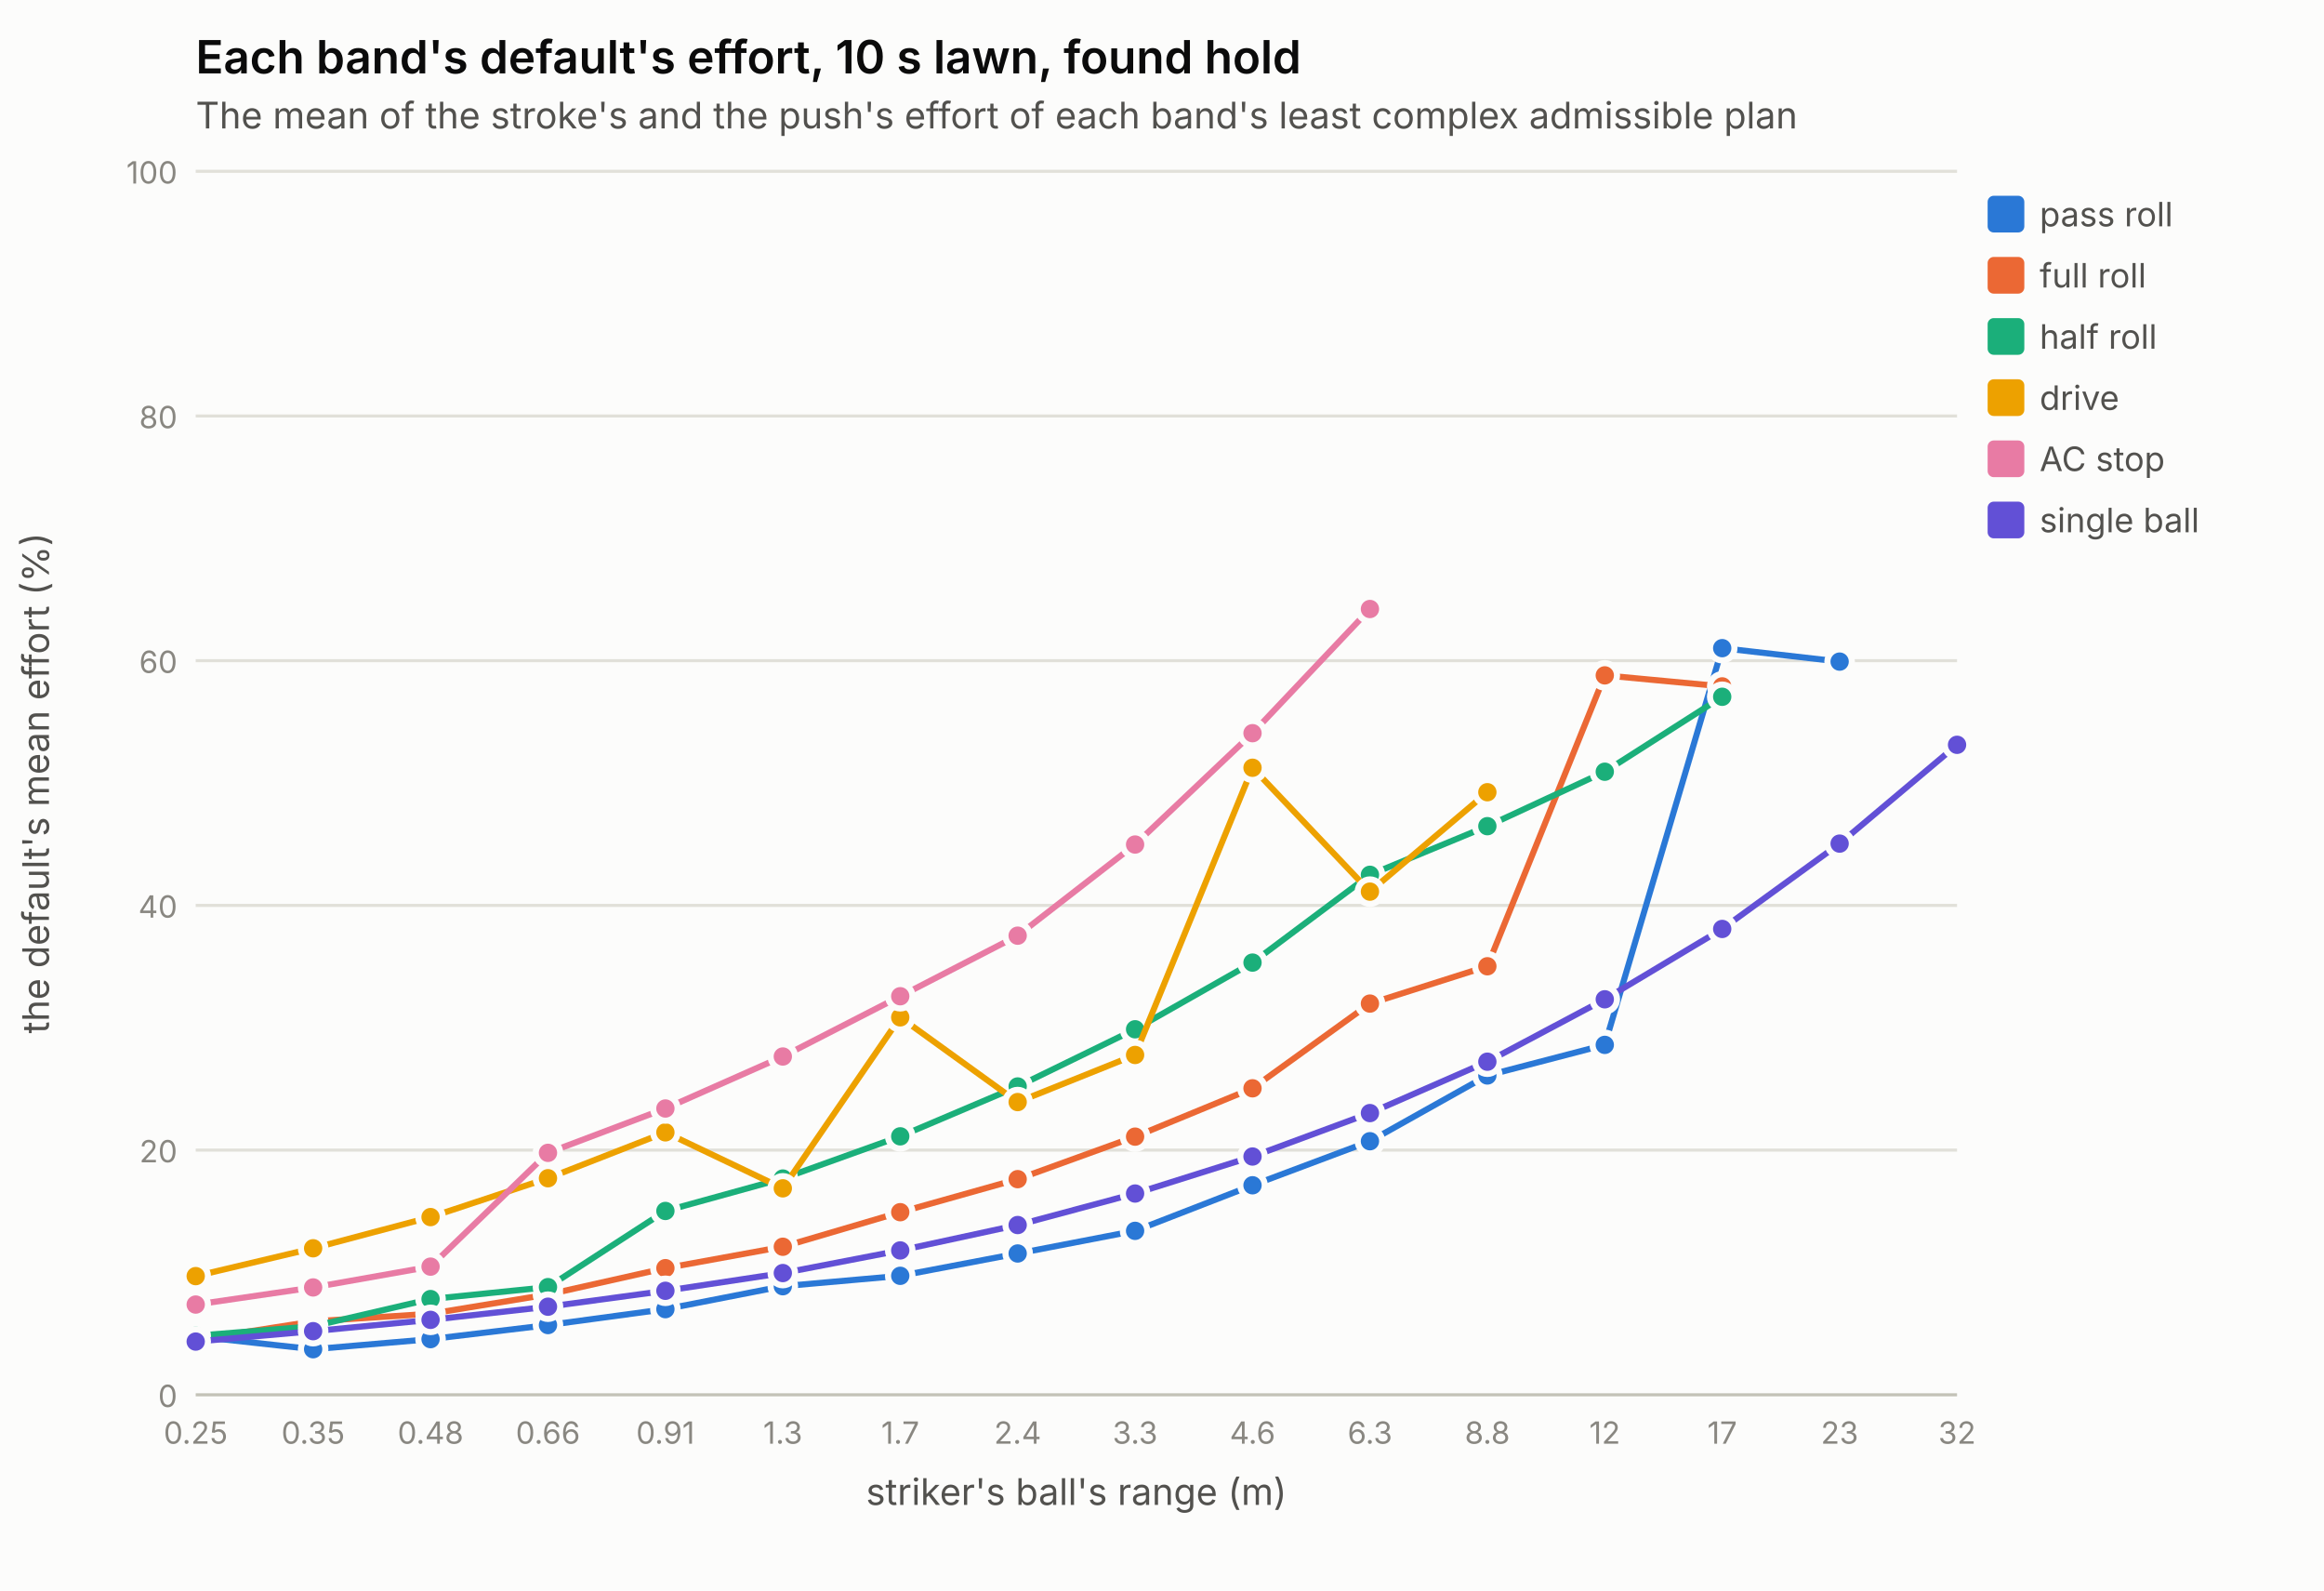
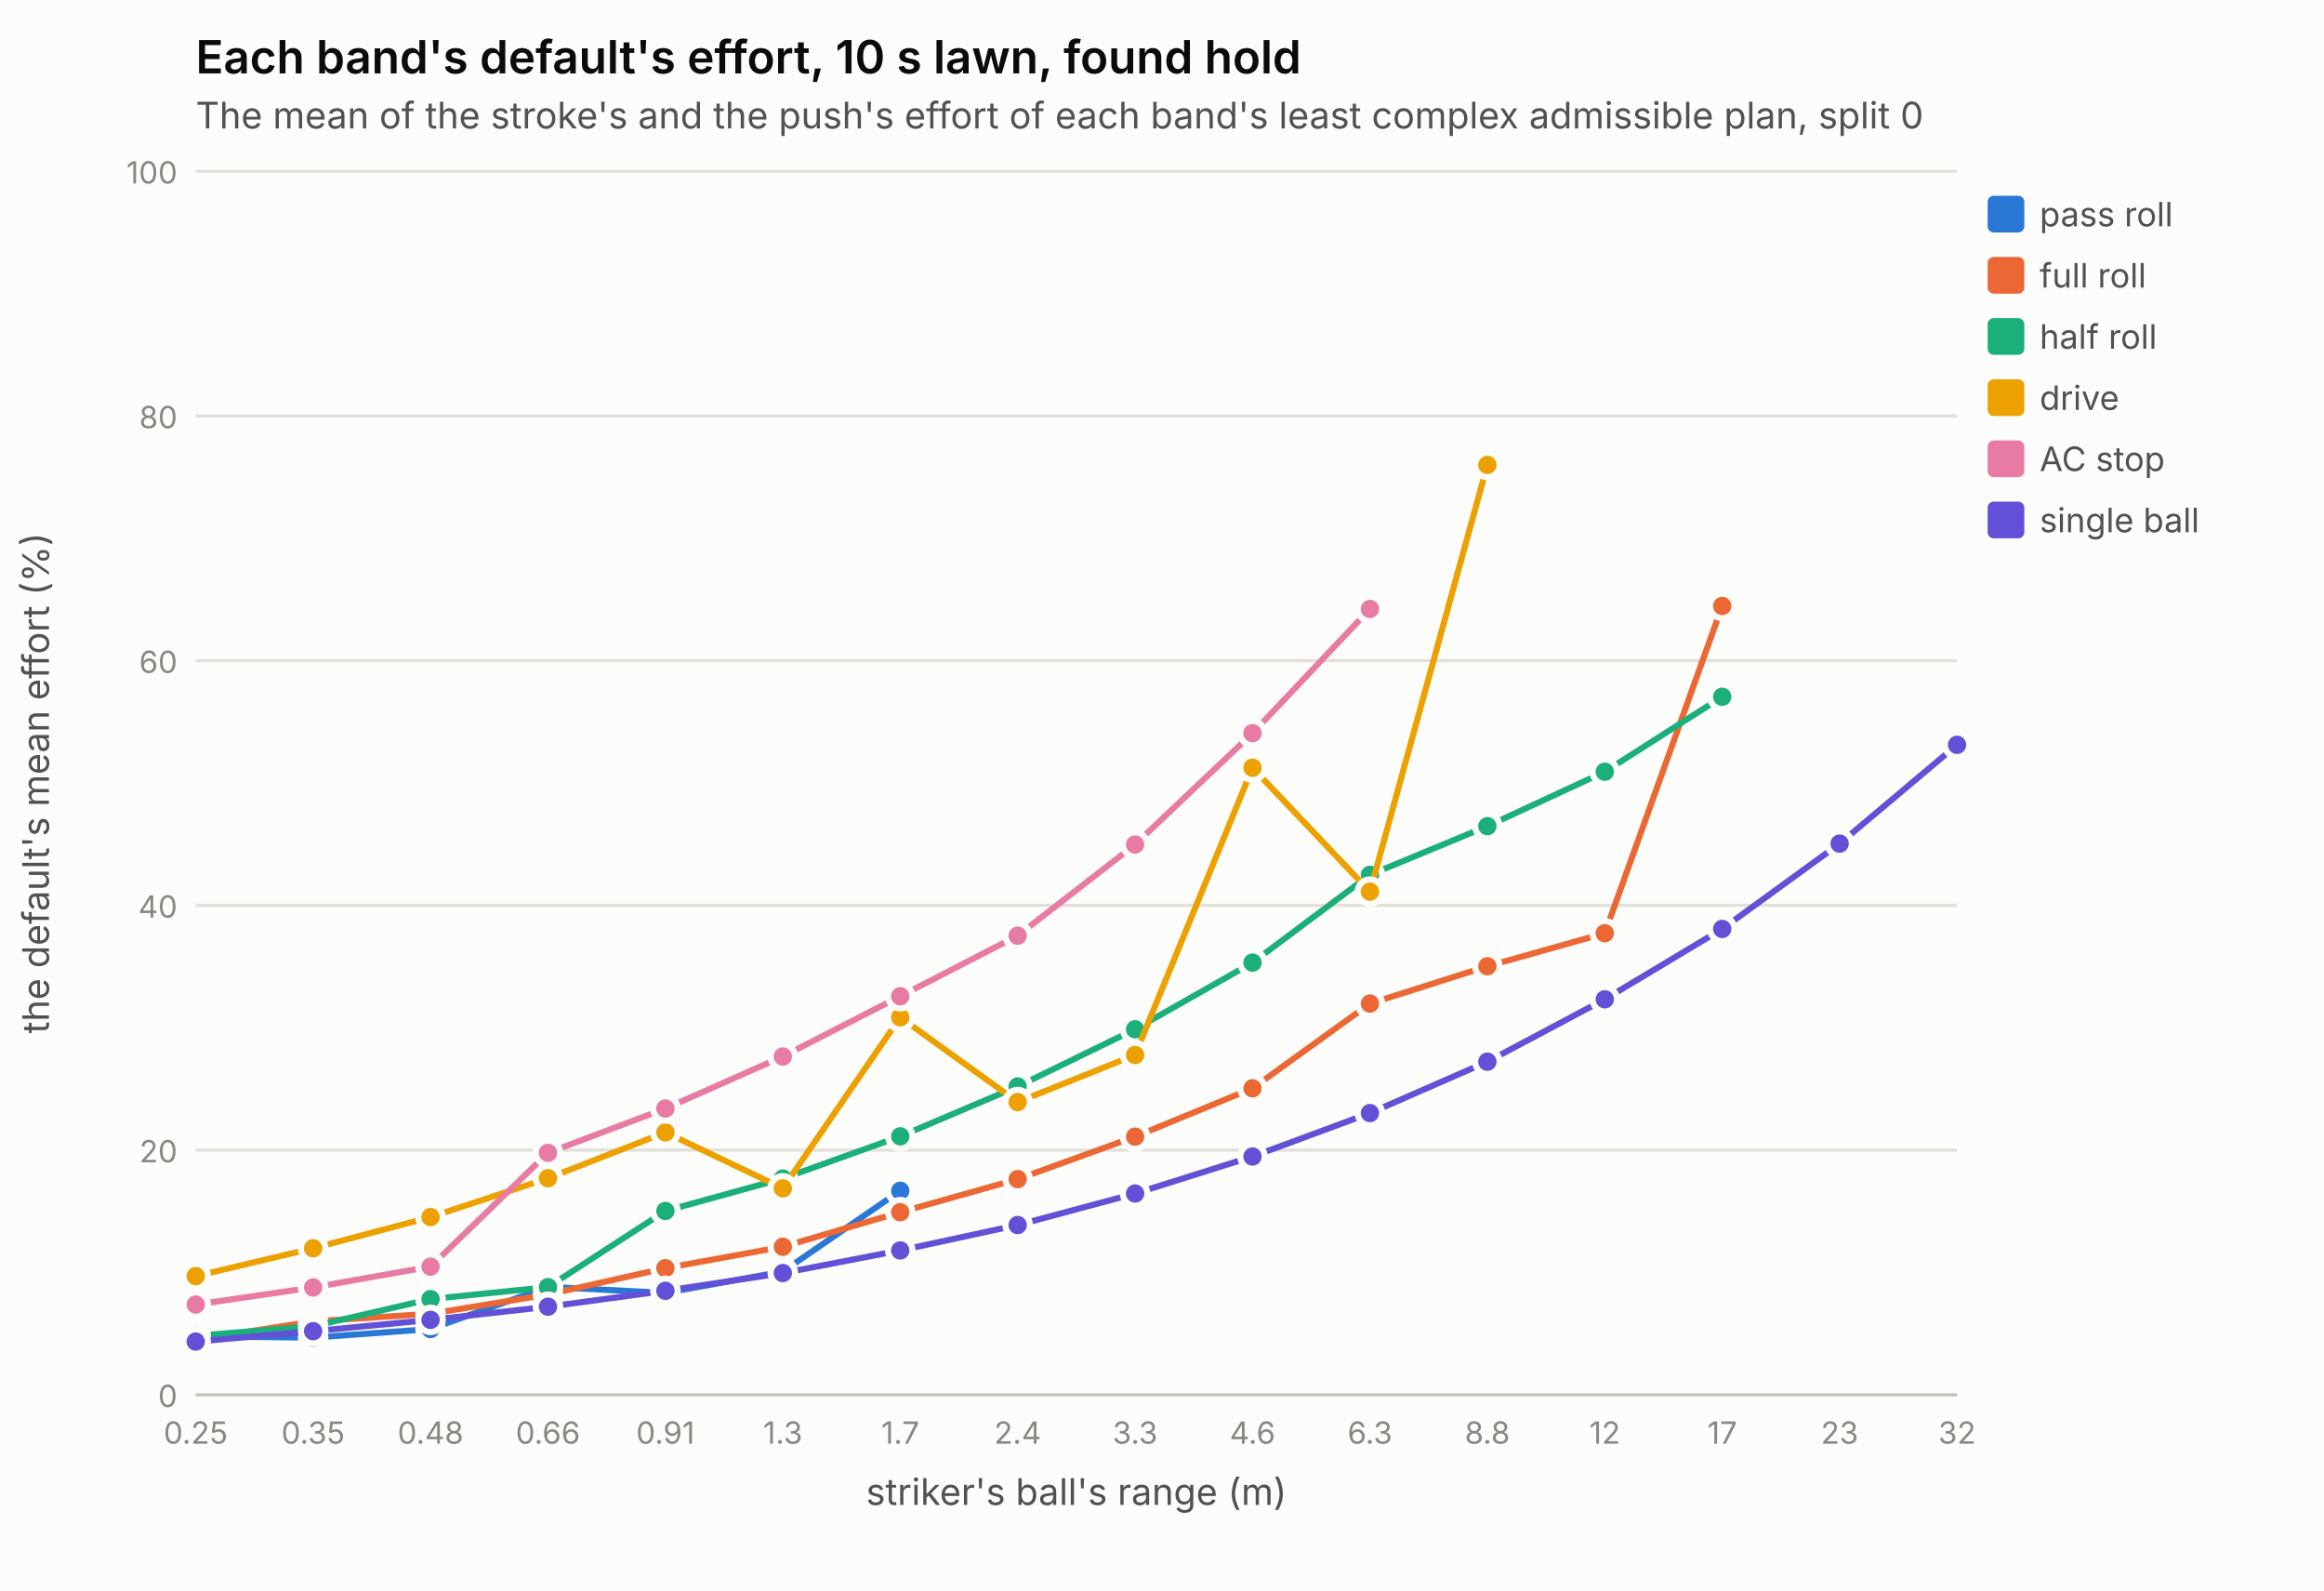
<svg xmlns="http://www.w3.org/2000/svg" viewBox="0 0 760 520" width="760" height="520" font-family="system-ui, -apple-system, Segoe UI, sans-serif" role="img" aria-label="Each band's default's effort, 10 s lawn, found hold">
  <rect width="760" height="520" fill="#fcfcfb" />
  <text x="64" y="24" font-size="15" font-weight="600" fill="#0b0b0b">Each band's default's effort, 10 s lawn, found hold</text>
-   <text x="64" y="42" font-size="12" fill="#52514e">The mean of the stroke's and the push's effort of each band's least complex admissible plan</text>
+   <text x="64" y="42" font-size="12" fill="#52514e">The mean of the stroke's and the push's effort of each band's least complex admissible plan, split 0</text>
  <line x1="64" x2="640" y1="456" y2="456" stroke="#c3c2b7" />
  <text x="58" y="460" font-size="10" text-anchor="end" fill="#898781">0</text>
  <line x1="64" x2="640" y1="376" y2="376" stroke="#e1e0d9" />
  <text x="58" y="380" font-size="10" text-anchor="end" fill="#898781">20</text>
  <line x1="64" x2="640" y1="296" y2="296" stroke="#e1e0d9" />
  <text x="58" y="300" font-size="10" text-anchor="end" fill="#898781">40</text>
  <line x1="64" x2="640" y1="216" y2="216" stroke="#e1e0d9" />
  <text x="58" y="220" font-size="10" text-anchor="end" fill="#898781">60</text>
  <line x1="64" x2="640" y1="136" y2="136" stroke="#e1e0d9" />
  <text x="58" y="140" font-size="10" text-anchor="end" fill="#898781">80</text>
  <line x1="64" x2="640" y1="56" y2="56" stroke="#e1e0d9" />
  <text x="58" y="60" font-size="10" text-anchor="end" fill="#898781">100</text>
  <text x="64.0" y="472" font-size="10" text-anchor="middle" fill="#898781">0.25</text>
  <text x="102.4" y="472" font-size="10" text-anchor="middle" fill="#898781">0.35</text>
  <text x="140.8" y="472" font-size="10" text-anchor="middle" fill="#898781">0.48</text>
  <text x="179.2" y="472" font-size="10" text-anchor="middle" fill="#898781">0.66</text>
  <text x="217.6" y="472" font-size="10" text-anchor="middle" fill="#898781">0.91</text>
  <text x="256.0" y="472" font-size="10" text-anchor="middle" fill="#898781">1.3</text>
  <text x="294.4" y="472" font-size="10" text-anchor="middle" fill="#898781">1.7</text>
  <text x="332.8" y="472" font-size="10" text-anchor="middle" fill="#898781">2.4</text>
  <text x="371.2" y="472" font-size="10" text-anchor="middle" fill="#898781">3.3</text>
  <text x="409.6" y="472" font-size="10" text-anchor="middle" fill="#898781">4.6</text>
  <text x="448.0" y="472" font-size="10" text-anchor="middle" fill="#898781">6.3</text>
  <text x="486.4" y="472" font-size="10" text-anchor="middle" fill="#898781">8.8</text>
  <text x="524.8" y="472" font-size="10" text-anchor="middle" fill="#898781">12</text>
  <text x="563.2" y="472" font-size="10" text-anchor="middle" fill="#898781">17</text>
  <text x="601.6" y="472" font-size="10" text-anchor="middle" fill="#898781">23</text>
  <text x="640.0" y="472" font-size="10" text-anchor="middle" fill="#898781">32</text>
-   <path d="M64.0,436.9 L102.4,441.1 L140.8,437.8 L179.2,433.2 L217.6,428.0 L256.0,420.5 L294.4,417.1 L332.8,409.8 L371.2,402.4 L409.6,387.5 L448.0,373.1 L486.4,351.6 L524.8,341.6 L563.2,211.9 L601.6,216.3" fill="none" stroke="#2a78d6" stroke-width="2" />
+   <path d="M64.0,436.9 L102.4,437.3 L140.8,434.5 L179.2,420.7 L217.6,422.7 L256.0,415.7 L294.4,389.3" fill="none" stroke="#2a78d6" stroke-width="2" />
  <circle cx="64.0" cy="436.9" r="4" fill="#2a78d6" stroke="#fcfcfb" stroke-width="2" />
-   <circle cx="102.4" cy="441.1" r="4" fill="#2a78d6" stroke="#fcfcfb" stroke-width="2" />
-   <circle cx="140.8" cy="437.8" r="4" fill="#2a78d6" stroke="#fcfcfb" stroke-width="2" />
-   <circle cx="179.2" cy="433.2" r="4" fill="#2a78d6" stroke="#fcfcfb" stroke-width="2" />
-   <circle cx="217.6" cy="428.0" r="4" fill="#2a78d6" stroke="#fcfcfb" stroke-width="2" />
-   <circle cx="256.0" cy="420.5" r="4" fill="#2a78d6" stroke="#fcfcfb" stroke-width="2" />
-   <circle cx="294.4" cy="417.1" r="4" fill="#2a78d6" stroke="#fcfcfb" stroke-width="2" />
-   <circle cx="332.8" cy="409.8" r="4" fill="#2a78d6" stroke="#fcfcfb" stroke-width="2" />
-   <circle cx="371.2" cy="402.4" r="4" fill="#2a78d6" stroke="#fcfcfb" stroke-width="2" />
-   <circle cx="409.6" cy="387.5" r="4" fill="#2a78d6" stroke="#fcfcfb" stroke-width="2" />
-   <circle cx="448.0" cy="373.1" r="4" fill="#2a78d6" stroke="#fcfcfb" stroke-width="2" />
-   <circle cx="486.4" cy="351.6" r="4" fill="#2a78d6" stroke="#fcfcfb" stroke-width="2" />
-   <circle cx="524.8" cy="341.6" r="4" fill="#2a78d6" stroke="#fcfcfb" stroke-width="2" />
-   <circle cx="563.2" cy="211.9" r="4" fill="#2a78d6" stroke="#fcfcfb" stroke-width="2" />
-   <circle cx="601.6" cy="216.3" r="4" fill="#2a78d6" stroke="#fcfcfb" stroke-width="2" />
-   <path d="M64.0,438.0 L102.4,432.0 L140.8,429.5 L179.2,423.2 L217.6,414.6 L256.0,407.6 L294.4,396.3 L332.8,385.5 L371.2,371.6 L409.6,355.8 L448.0,328.1 L486.4,315.9 L524.8,220.8 L563.2,224.4" fill="none" stroke="#eb6834" stroke-width="2" />
+   <circle cx="102.4" cy="437.3" r="4" fill="#2a78d6" stroke="#fcfcfb" stroke-width="2" />
+   <circle cx="140.8" cy="434.5" r="4" fill="#2a78d6" stroke="#fcfcfb" stroke-width="2" />
+   <circle cx="179.2" cy="420.7" r="4" fill="#2a78d6" stroke="#fcfcfb" stroke-width="2" />
+   <circle cx="217.6" cy="422.7" r="4" fill="#2a78d6" stroke="#fcfcfb" stroke-width="2" />
+   <circle cx="256.0" cy="415.7" r="4" fill="#2a78d6" stroke="#fcfcfb" stroke-width="2" />
+   <circle cx="294.4" cy="389.3" r="4" fill="#2a78d6" stroke="#fcfcfb" stroke-width="2" />
+   <path d="M64.0,438.0 L102.4,432.0 L140.8,429.5 L179.2,423.2 L217.6,414.6 L256.0,407.6 L294.4,396.3 L332.8,385.5 L371.2,371.6 L409.6,355.8 L448.0,328.1 L486.4,315.9 L524.8,305.1 L563.2,198.1" fill="none" stroke="#eb6834" stroke-width="2" />
  <circle cx="64.0" cy="438.0" r="4" fill="#eb6834" stroke="#fcfcfb" stroke-width="2" />
  <circle cx="102.4" cy="432.0" r="4" fill="#eb6834" stroke="#fcfcfb" stroke-width="2" />
  <circle cx="140.8" cy="429.5" r="4" fill="#eb6834" stroke="#fcfcfb" stroke-width="2" />
  <circle cx="179.2" cy="423.2" r="4" fill="#eb6834" stroke="#fcfcfb" stroke-width="2" />
  <circle cx="217.6" cy="414.6" r="4" fill="#eb6834" stroke="#fcfcfb" stroke-width="2" />
  <circle cx="256.0" cy="407.6" r="4" fill="#eb6834" stroke="#fcfcfb" stroke-width="2" />
  <circle cx="294.4" cy="396.3" r="4" fill="#eb6834" stroke="#fcfcfb" stroke-width="2" />
  <circle cx="332.8" cy="385.5" r="4" fill="#eb6834" stroke="#fcfcfb" stroke-width="2" />
  <circle cx="371.2" cy="371.6" r="4" fill="#eb6834" stroke="#fcfcfb" stroke-width="2" />
  <circle cx="409.6" cy="355.8" r="4" fill="#eb6834" stroke="#fcfcfb" stroke-width="2" />
  <circle cx="448.0" cy="328.1" r="4" fill="#eb6834" stroke="#fcfcfb" stroke-width="2" />
  <circle cx="486.4" cy="315.9" r="4" fill="#eb6834" stroke="#fcfcfb" stroke-width="2" />
-   <circle cx="524.8" cy="220.8" r="4" fill="#eb6834" stroke="#fcfcfb" stroke-width="2" />
-   <circle cx="563.2" cy="224.4" r="4" fill="#eb6834" stroke="#fcfcfb" stroke-width="2" />
+   <circle cx="524.8" cy="305.1" r="4" fill="#eb6834" stroke="#fcfcfb" stroke-width="2" />
+   <circle cx="563.2" cy="198.1" r="4" fill="#eb6834" stroke="#fcfcfb" stroke-width="2" />
  <path d="M64.0,436.7 L102.4,433.6 L140.8,424.7 L179.2,420.8 L217.6,395.9 L256.0,385.3 L294.4,371.5 L332.8,355.2 L371.2,336.5 L409.6,314.7 L448.0,286.0 L486.4,270.1 L524.8,252.3 L563.2,227.8" fill="none" stroke="#1baf7a" stroke-width="2" />
  <circle cx="64.0" cy="436.7" r="4" fill="#1baf7a" stroke="#fcfcfb" stroke-width="2" />
  <circle cx="102.4" cy="433.6" r="4" fill="#1baf7a" stroke="#fcfcfb" stroke-width="2" />
  <circle cx="140.8" cy="424.7" r="4" fill="#1baf7a" stroke="#fcfcfb" stroke-width="2" />
  <circle cx="179.2" cy="420.8" r="4" fill="#1baf7a" stroke="#fcfcfb" stroke-width="2" />
  <circle cx="217.6" cy="395.9" r="4" fill="#1baf7a" stroke="#fcfcfb" stroke-width="2" />
  <circle cx="256.0" cy="385.3" r="4" fill="#1baf7a" stroke="#fcfcfb" stroke-width="2" />
  <circle cx="294.4" cy="371.5" r="4" fill="#1baf7a" stroke="#fcfcfb" stroke-width="2" />
  <circle cx="332.8" cy="355.2" r="4" fill="#1baf7a" stroke="#fcfcfb" stroke-width="2" />
  <circle cx="371.2" cy="336.5" r="4" fill="#1baf7a" stroke="#fcfcfb" stroke-width="2" />
  <circle cx="409.6" cy="314.7" r="4" fill="#1baf7a" stroke="#fcfcfb" stroke-width="2" />
  <circle cx="448.0" cy="286.0" r="4" fill="#1baf7a" stroke="#fcfcfb" stroke-width="2" />
  <circle cx="486.4" cy="270.1" r="4" fill="#1baf7a" stroke="#fcfcfb" stroke-width="2" />
  <circle cx="524.8" cy="252.3" r="4" fill="#1baf7a" stroke="#fcfcfb" stroke-width="2" />
  <circle cx="563.2" cy="227.8" r="4" fill="#1baf7a" stroke="#fcfcfb" stroke-width="2" />
-   <path d="M64.0,417.2 L102.4,408.1 L140.8,397.9 L179.2,385.2 L217.6,370.2 L256.0,388.5 L294.4,332.6 L332.8,360.3 L371.2,344.9 L409.6,251.0 L448.0,291.5 L486.4,259.0" fill="none" stroke="#eda100" stroke-width="2" />
+   <path d="M64.0,417.2 L102.4,408.1 L140.8,397.9 L179.2,385.2 L217.6,370.2 L256.0,388.5 L294.4,332.6 L332.8,360.3 L371.2,344.9 L409.6,251.0 L448.0,291.5 L486.4,152.0" fill="none" stroke="#eda100" stroke-width="2" />
  <circle cx="64.0" cy="417.2" r="4" fill="#eda100" stroke="#fcfcfb" stroke-width="2" />
  <circle cx="102.4" cy="408.1" r="4" fill="#eda100" stroke="#fcfcfb" stroke-width="2" />
  <circle cx="140.8" cy="397.9" r="4" fill="#eda100" stroke="#fcfcfb" stroke-width="2" />
  <circle cx="179.2" cy="385.2" r="4" fill="#eda100" stroke="#fcfcfb" stroke-width="2" />
  <circle cx="217.6" cy="370.2" r="4" fill="#eda100" stroke="#fcfcfb" stroke-width="2" />
  <circle cx="256.0" cy="388.5" r="4" fill="#eda100" stroke="#fcfcfb" stroke-width="2" />
  <circle cx="294.4" cy="332.6" r="4" fill="#eda100" stroke="#fcfcfb" stroke-width="2" />
  <circle cx="332.8" cy="360.3" r="4" fill="#eda100" stroke="#fcfcfb" stroke-width="2" />
  <circle cx="371.2" cy="344.9" r="4" fill="#eda100" stroke="#fcfcfb" stroke-width="2" />
  <circle cx="409.6" cy="251.0" r="4" fill="#eda100" stroke="#fcfcfb" stroke-width="2" />
  <circle cx="448.0" cy="291.5" r="4" fill="#eda100" stroke="#fcfcfb" stroke-width="2" />
-   <circle cx="486.4" cy="259.0" r="4" fill="#eda100" stroke="#fcfcfb" stroke-width="2" />
+   <circle cx="486.4" cy="152.0" r="4" fill="#eda100" stroke="#fcfcfb" stroke-width="2" />
  <path d="M64.0,426.5 L102.4,420.9 L140.8,414.1 L179.2,376.9 L217.6,362.4 L256.0,345.4 L294.4,325.7 L332.8,305.9 L371.2,276.1 L409.6,239.7 L448.0,199.1" fill="none" stroke="#e87ba4" stroke-width="2" />
  <circle cx="64.0" cy="426.5" r="4" fill="#e87ba4" stroke="#fcfcfb" stroke-width="2" />
  <circle cx="102.4" cy="420.9" r="4" fill="#e87ba4" stroke="#fcfcfb" stroke-width="2" />
  <circle cx="140.8" cy="414.1" r="4" fill="#e87ba4" stroke="#fcfcfb" stroke-width="2" />
  <circle cx="179.2" cy="376.9" r="4" fill="#e87ba4" stroke="#fcfcfb" stroke-width="2" />
  <circle cx="217.6" cy="362.4" r="4" fill="#e87ba4" stroke="#fcfcfb" stroke-width="2" />
  <circle cx="256.0" cy="345.4" r="4" fill="#e87ba4" stroke="#fcfcfb" stroke-width="2" />
  <circle cx="294.4" cy="325.7" r="4" fill="#e87ba4" stroke="#fcfcfb" stroke-width="2" />
  <circle cx="332.8" cy="305.9" r="4" fill="#e87ba4" stroke="#fcfcfb" stroke-width="2" />
  <circle cx="371.2" cy="276.1" r="4" fill="#e87ba4" stroke="#fcfcfb" stroke-width="2" />
  <circle cx="409.6" cy="239.7" r="4" fill="#e87ba4" stroke="#fcfcfb" stroke-width="2" />
  <circle cx="448.0" cy="199.1" r="4" fill="#e87ba4" stroke="#fcfcfb" stroke-width="2" />
  <path d="M64.0,438.6 L102.4,435.2 L140.8,431.5 L179.2,427.2 L217.6,422.0 L256.0,416.2 L294.4,408.8 L332.8,400.5 L371.2,390.2 L409.6,378.1 L448.0,363.9 L486.4,347.1 L524.8,326.7 L563.2,303.7 L601.6,275.8 L640.0,243.5" fill="none" stroke="#6250d6" stroke-width="2" />
  <circle cx="64.0" cy="438.6" r="4" fill="#6250d6" stroke="#fcfcfb" stroke-width="2" />
  <circle cx="102.4" cy="435.2" r="4" fill="#6250d6" stroke="#fcfcfb" stroke-width="2" />
  <circle cx="140.8" cy="431.5" r="4" fill="#6250d6" stroke="#fcfcfb" stroke-width="2" />
  <circle cx="179.2" cy="427.2" r="4" fill="#6250d6" stroke="#fcfcfb" stroke-width="2" />
  <circle cx="217.6" cy="422.0" r="4" fill="#6250d6" stroke="#fcfcfb" stroke-width="2" />
  <circle cx="256.0" cy="416.2" r="4" fill="#6250d6" stroke="#fcfcfb" stroke-width="2" />
  <circle cx="294.4" cy="408.8" r="4" fill="#6250d6" stroke="#fcfcfb" stroke-width="2" />
  <circle cx="332.8" cy="400.5" r="4" fill="#6250d6" stroke="#fcfcfb" stroke-width="2" />
  <circle cx="371.2" cy="390.2" r="4" fill="#6250d6" stroke="#fcfcfb" stroke-width="2" />
  <circle cx="409.6" cy="378.1" r="4" fill="#6250d6" stroke="#fcfcfb" stroke-width="2" />
  <circle cx="448.0" cy="363.9" r="4" fill="#6250d6" stroke="#fcfcfb" stroke-width="2" />
  <circle cx="486.4" cy="347.1" r="4" fill="#6250d6" stroke="#fcfcfb" stroke-width="2" />
  <circle cx="524.8" cy="326.7" r="4" fill="#6250d6" stroke="#fcfcfb" stroke-width="2" />
  <circle cx="563.2" cy="303.7" r="4" fill="#6250d6" stroke="#fcfcfb" stroke-width="2" />
  <circle cx="601.6" cy="275.8" r="4" fill="#6250d6" stroke="#fcfcfb" stroke-width="2" />
  <circle cx="640.0" cy="243.5" r="4" fill="#6250d6" stroke="#fcfcfb" stroke-width="2" />
  <text x="352" y="492" font-size="12" text-anchor="middle" fill="#52514e">striker's ball's range (m)</text>
  <text transform="translate(16 256) rotate(-90)" font-size="12" text-anchor="middle" fill="#52514e">the default's mean effort (%)</text>
  <rect x="650" y="64" width="12" height="12" rx="2" fill="#2a78d6" />
  <text x="667" y="74" font-size="11" fill="#52514e">pass roll</text>
  <rect x="650" y="84" width="12" height="12" rx="2" fill="#eb6834" />
  <text x="667" y="94" font-size="11" fill="#52514e">full roll</text>
  <rect x="650" y="104" width="12" height="12" rx="2" fill="#1baf7a" />
  <text x="667" y="114" font-size="11" fill="#52514e">half roll</text>
  <rect x="650" y="124" width="12" height="12" rx="2" fill="#eda100" />
  <text x="667" y="134" font-size="11" fill="#52514e">drive</text>
  <rect x="650" y="144" width="12" height="12" rx="2" fill="#e87ba4" />
  <text x="667" y="154" font-size="11" fill="#52514e">AC stop</text>
  <rect x="650" y="164" width="12" height="12" rx="2" fill="#6250d6" />
  <text x="667" y="174" font-size="11" fill="#52514e">single ball</text>
</svg>
